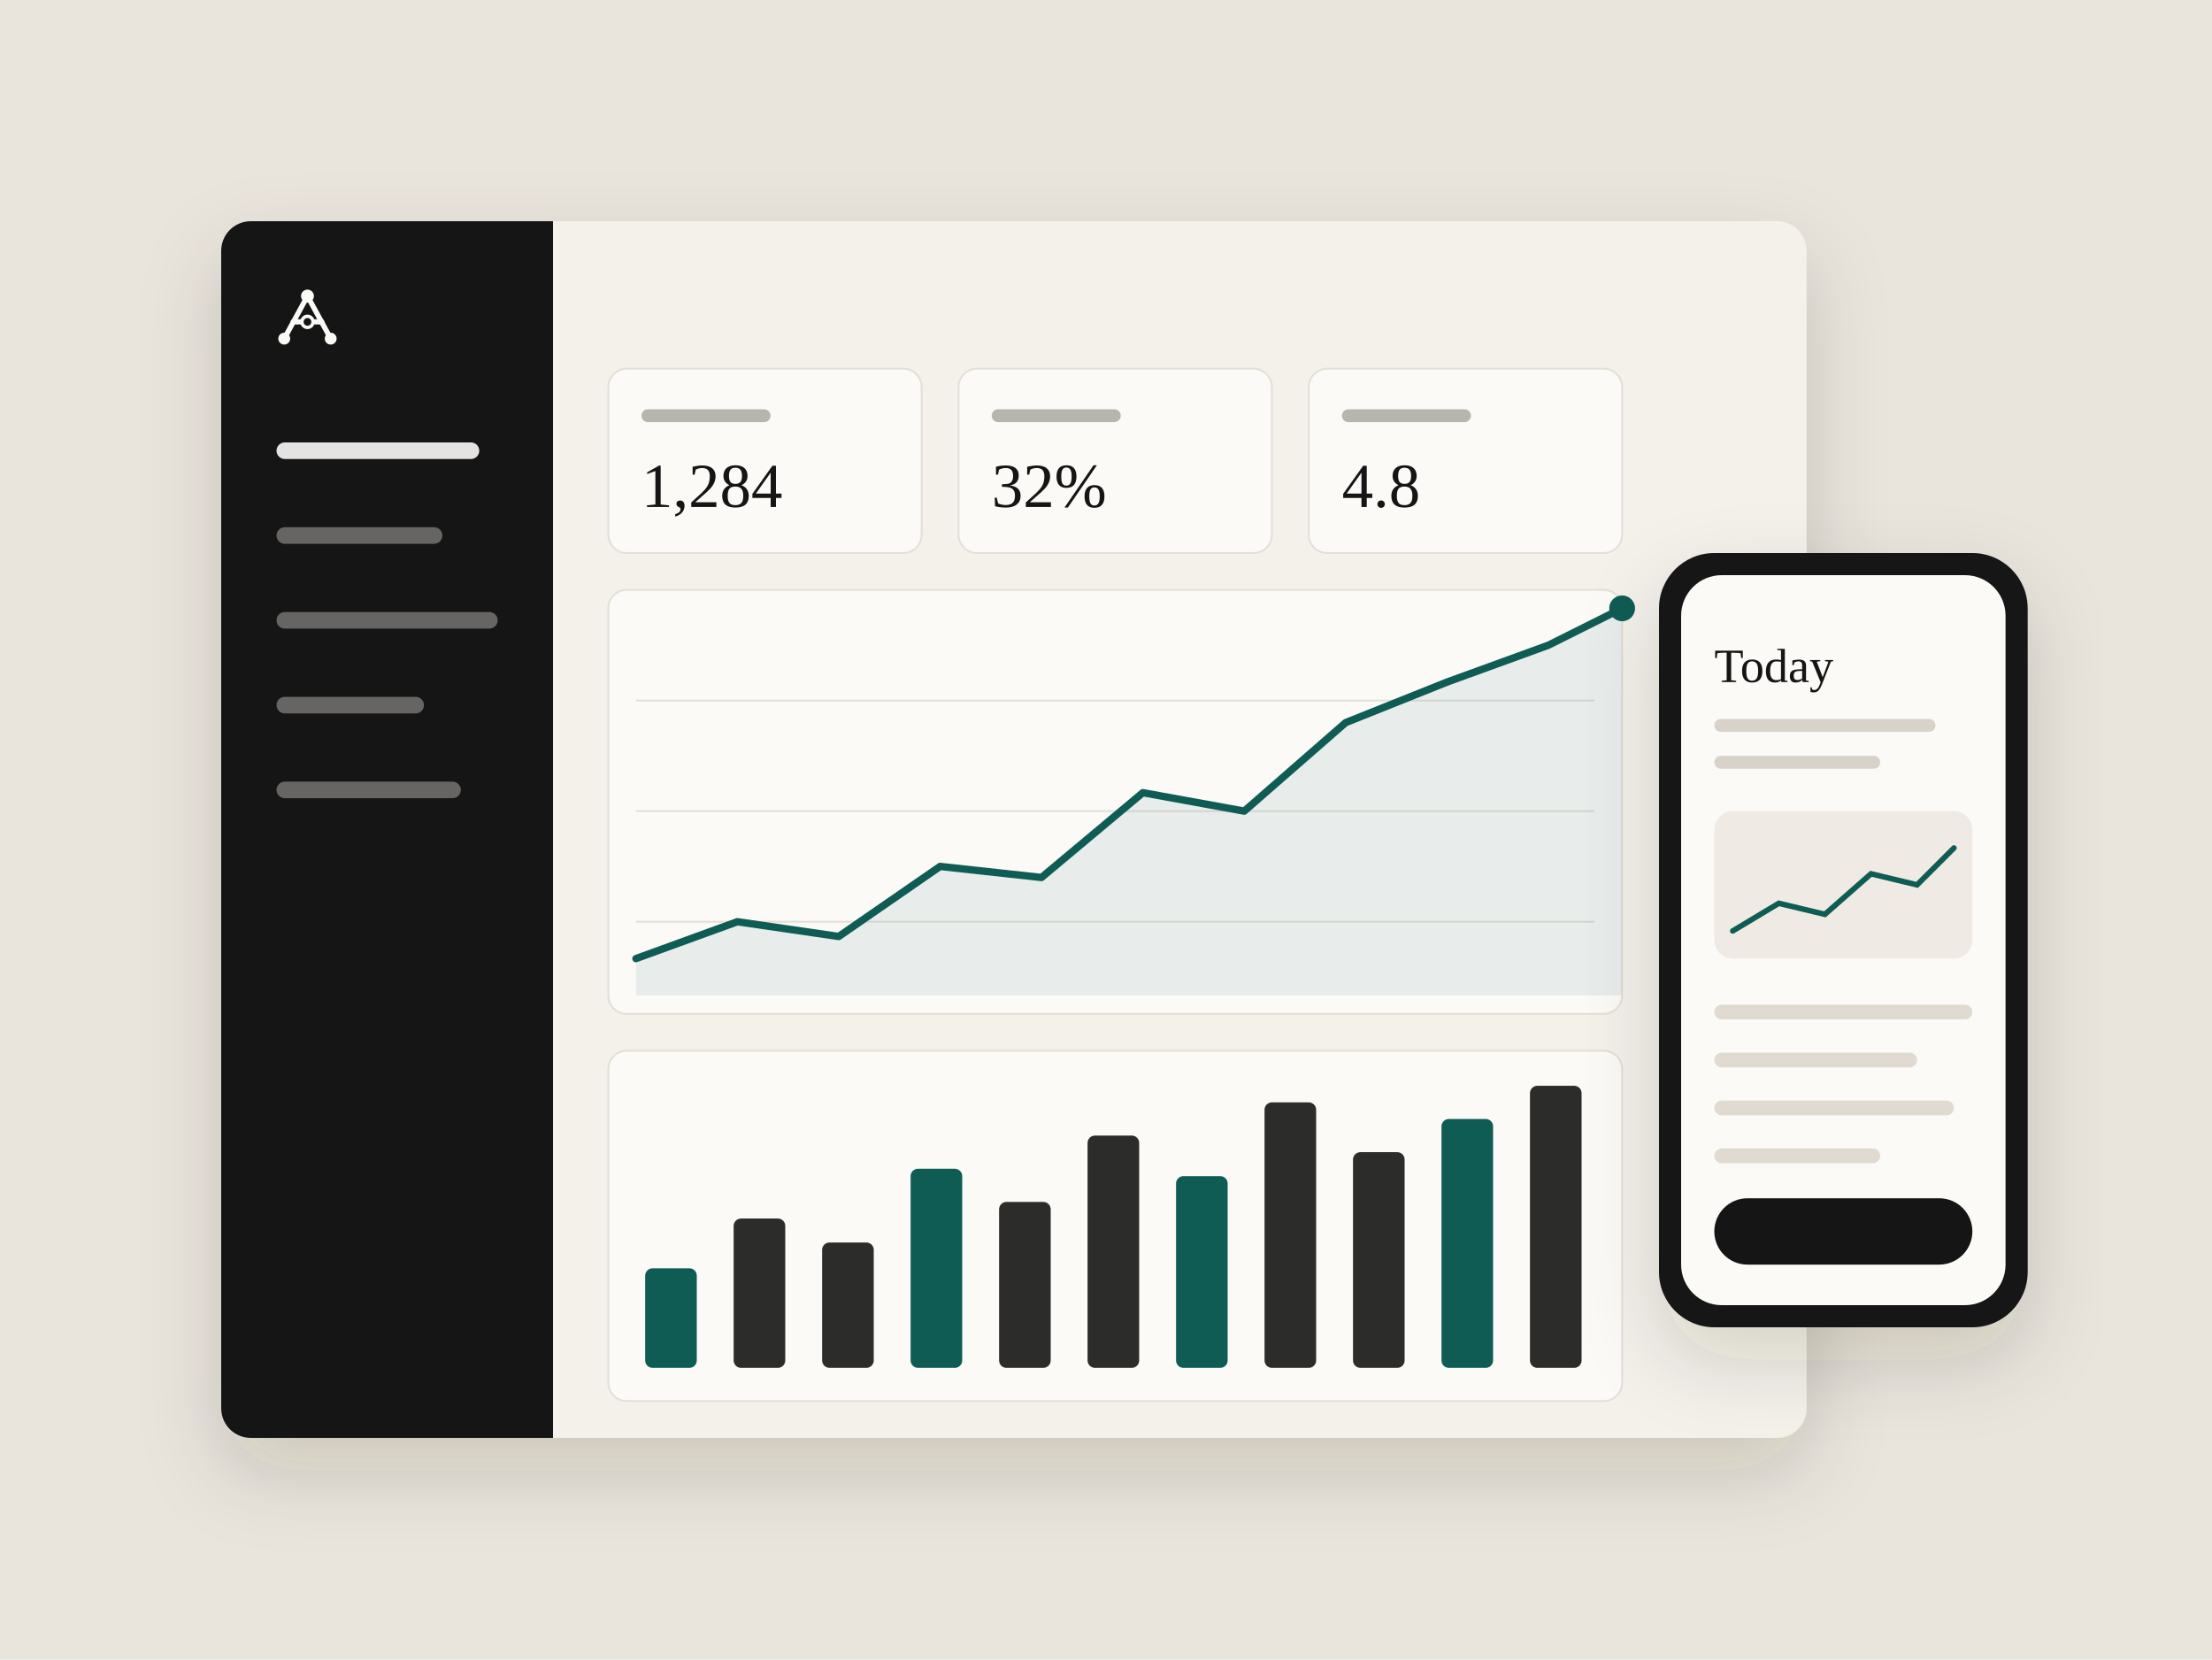
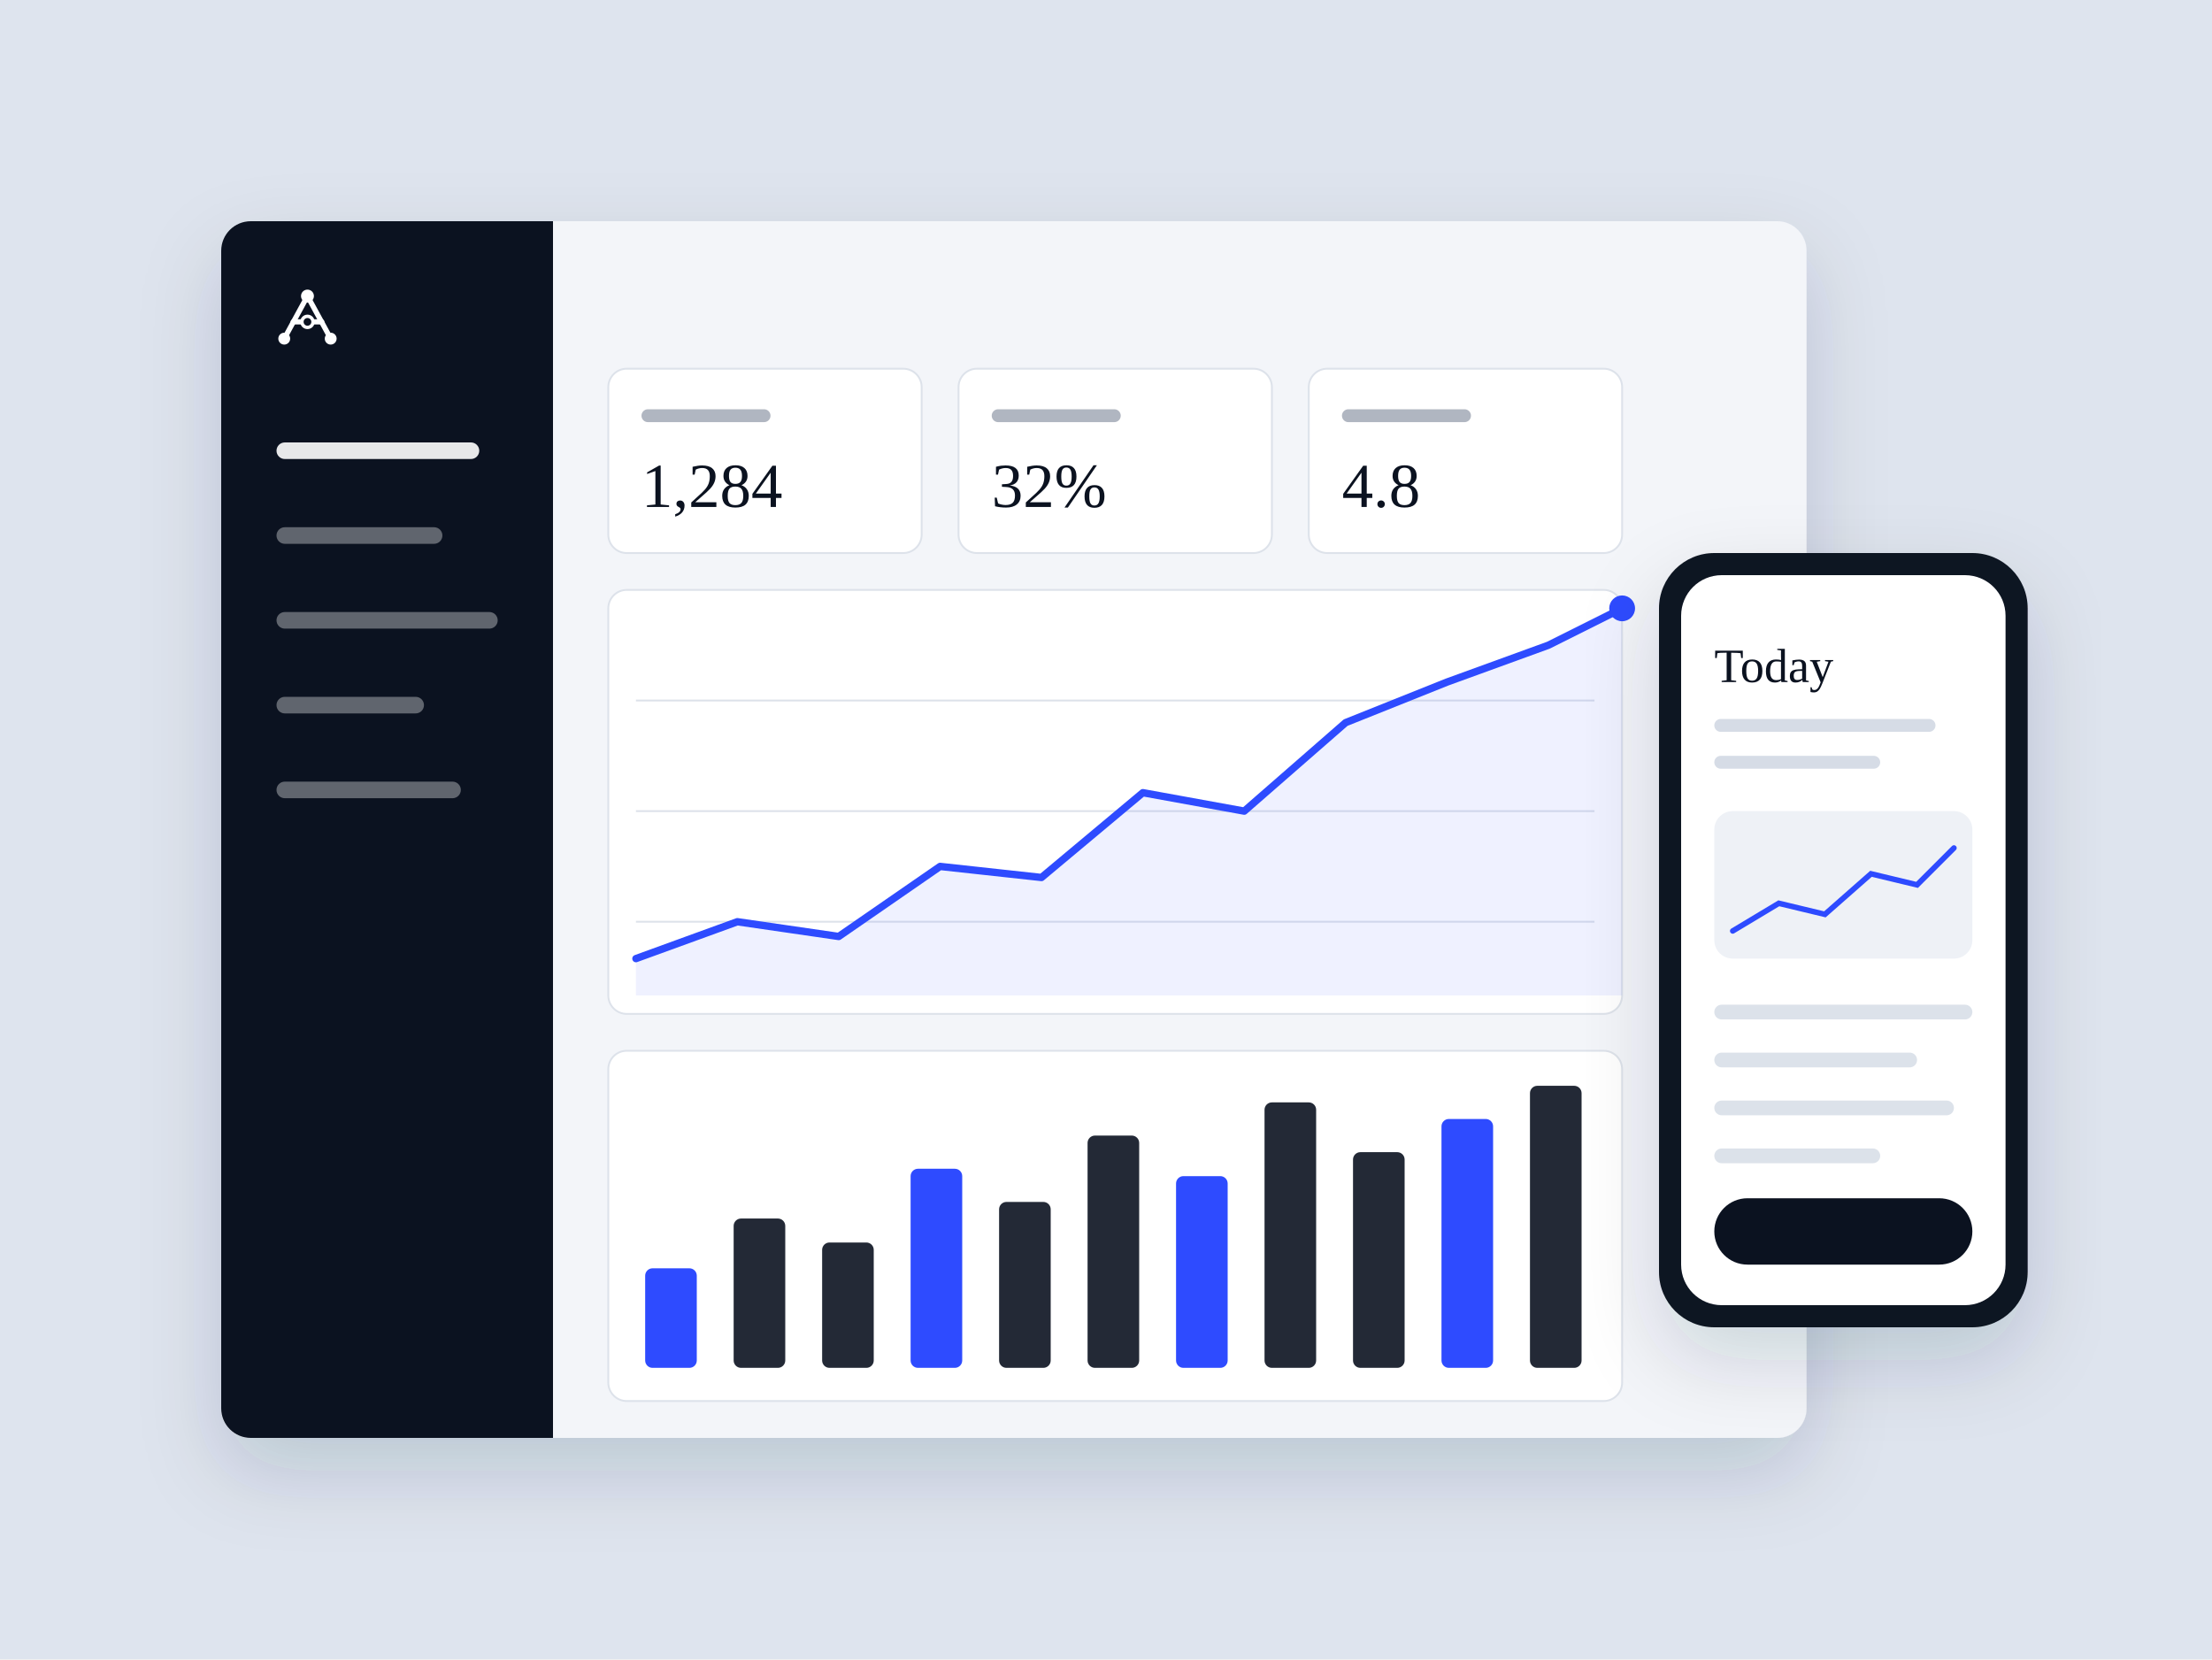
<svg xmlns="http://www.w3.org/2000/svg" viewBox="0 0 1200 900">
  <defs>
    <filter id="sh" x="-20%" y="-20%" width="140%" height="150%">
-       <feDropShadow dx="0" dy="18" stdDeviation="22" flood-color="#2b2418" flood-opacity=".16" />
+       <feDropShadow dx="0" dy="18" stdDeviation="22" flood-color="#1a2440" flood-opacity=".16" />
    </filter>
  </defs>
-   <rect width="1200" height="900" fill="#E9E4DC" />
+   <rect width="1200" height="900" fill="#DEE4EE" />
  <g filter="url(#sh)">
-     <rect x="120" y="120" width="860" height="660" rx="16" fill="#F4F1EB" />
+     <rect x="120" y="120" width="860" height="660" rx="16" fill="#F3F5F9" />
  </g>
-   <rect x="120" y="120" width="180" height="660" rx="16" fill="#151515" />
-   <rect x="284" y="120" width="16" height="660" fill="#151515" />
+   <rect x="120" y="120" width="180" height="660" rx="16" fill="#0B1220" />
+   <rect x="284" y="120" width="16" height="660" fill="#0B1220" />
  <g transform="translate(150,155) scale(0.7)">
-     <g fill="none" stroke="#FBFAF7" stroke-width="4" stroke-linecap="round">
+     <g fill="none" stroke="#FFFFFF" stroke-width="4" stroke-linecap="round">
      <path d="M24 8 L6 41" />
      <path d="M24 8 L42 41" />
      <path d="M12.9 28 H35.1" />
    </g>
-     <circle cx="24" cy="8" r="5" fill="#FBFAF7" />
-     <circle cx="6" cy="41" r="4.6" fill="#FBFAF7" />
-     <circle cx="42" cy="41" r="4.6" fill="#FBFAF7" />
-     <circle cx="24" cy="28" r="4.3" fill="#151515" stroke="#FBFAF7" stroke-width="2.6" />
+     <circle cx="24" cy="8" r="5" fill="#FFFFFF" />
+     <circle cx="6" cy="41" r="4.6" fill="#FFFFFF" />
+     <circle cx="42" cy="41" r="4.6" fill="#FFFFFF" />
+     <circle cx="24" cy="28" r="4.3" fill="#0B1220" stroke="#FFFFFF" stroke-width="2.6" />
  </g>
-   <rect x="150" y="240" width="110" height="9" rx="4.5" fill="#FBFAF7" opacity="0.9" />
-   <rect x="150" y="286" width="90" height="9" rx="4.5" fill="#FBFAF7" opacity="0.35" />
-   <rect x="150" y="332" width="120" height="9" rx="4.5" fill="#FBFAF7" opacity="0.35" />
-   <rect x="150" y="378" width="80" height="9" rx="4.5" fill="#FBFAF7" opacity="0.35" />
-   <rect x="150" y="424" width="100" height="9" rx="4.5" fill="#FBFAF7" opacity="0.35" />
-   <rect x="330" y="200" width="170" height="100" rx="10" fill="#FBFAF7" stroke="#E4DFD6" />
-   <rect x="348" y="222" width="70" height="7" rx="3.5" fill="#8C877E" opacity=".6" />
-   <text x="348" y="275" font-family="Georgia, 'Times New Roman', serif" font-size="34" fill="#151515">1,284</text>
-   <rect x="520" y="200" width="170" height="100" rx="10" fill="#FBFAF7" stroke="#E4DFD6" />
-   <rect x="538" y="222" width="70" height="7" rx="3.5" fill="#8C877E" opacity=".6" />
-   <text x="538" y="275" font-family="Georgia, 'Times New Roman', serif" font-size="34" fill="#151515">32%</text>
-   <rect x="710" y="200" width="170" height="100" rx="10" fill="#FBFAF7" stroke="#E4DFD6" />
-   <rect x="728" y="222" width="70" height="7" rx="3.5" fill="#8C877E" opacity=".6" />
-   <text x="728" y="275" font-family="Georgia, 'Times New Roman', serif" font-size="34" fill="#151515">4.8</text>
-   <rect x="330" y="320" width="550" height="230" rx="10" fill="#FBFAF7" stroke="#E4DFD6" />
-   <line x1="345" y1="380" x2="865" y2="380" stroke="#E4DFD6" />
-   <line x1="345" y1="440" x2="865" y2="440" stroke="#E4DFD6" />
-   <line x1="345" y1="500" x2="865" y2="500" stroke="#E4DFD6" />
-   <path d="M345 520 L400 500 L455 508 L510 470 L565 476 L620 430 L675 440 L730 392 L785 370 L840 350 L880 330 L880 540 L345 540Z" fill="#0F5C55" opacity=".08" />
-   <path d="M345 520 L400 500 L455 508 L510 470 L565 476 L620 430 L675 440 L730 392 L785 370 L840 350 L880 330" fill="none" stroke="#0F5C55" stroke-width="4" stroke-linecap="round" stroke-linejoin="round" />
-   <circle cx="880" cy="330" r="7" fill="#0F5C55" />
-   <rect x="330" y="570" width="550" height="190" rx="10" fill="#FBFAF7" stroke="#E4DFD6" />
-   <rect x="350" y="688" width="28" height="54" rx="4" fill="#0F5C55" opacity="1" />
-   <rect x="398" y="661" width="28" height="81" rx="4" fill="#151515" opacity="0.9" />
-   <rect x="446" y="674" width="28" height="68" rx="4" fill="#151515" opacity="0.9" />
-   <rect x="494" y="634" width="28" height="108" rx="4" fill="#0F5C55" opacity="1" />
-   <rect x="542" y="652" width="28" height="90" rx="4" fill="#151515" opacity="0.9" />
-   <rect x="590" y="616" width="28" height="126" rx="4" fill="#151515" opacity="0.9" />
-   <rect x="638" y="638" width="28" height="104" rx="4" fill="#0F5C55" opacity="1" />
-   <rect x="686" y="598" width="28" height="144" rx="4" fill="#151515" opacity="0.9" />
-   <rect x="734" y="625" width="28" height="117" rx="4" fill="#151515" opacity="0.9" />
-   <rect x="782" y="607" width="28" height="135" rx="4" fill="#0F5C55" opacity="1" />
-   <rect x="830" y="589" width="28" height="153" rx="4" fill="#151515" opacity="0.9" />
+   <rect x="150" y="240" width="110" height="9" rx="4.5" fill="#FFFFFF" opacity="0.9" />
+   <rect x="150" y="286" width="90" height="9" rx="4.5" fill="#FFFFFF" opacity="0.35" />
+   <rect x="150" y="332" width="120" height="9" rx="4.5" fill="#FFFFFF" opacity="0.35" />
+   <rect x="150" y="378" width="80" height="9" rx="4.5" fill="#FFFFFF" opacity="0.35" />
+   <rect x="150" y="424" width="100" height="9" rx="4.5" fill="#FFFFFF" opacity="0.35" />
+   <rect x="330" y="200" width="170" height="100" rx="10" fill="#FFFFFF" stroke="#DDE2EA" />
+   <rect x="348" y="222" width="70" height="7" rx="3.5" fill="#7C8597" opacity=".6" />
+   <text x="348" y="275" font-family="Georgia, 'Times New Roman', serif" font-size="34" fill="#0B1220">1,284</text>
+   <rect x="520" y="200" width="170" height="100" rx="10" fill="#FFFFFF" stroke="#DDE2EA" />
+   <rect x="538" y="222" width="70" height="7" rx="3.5" fill="#7C8597" opacity=".6" />
+   <text x="538" y="275" font-family="Georgia, 'Times New Roman', serif" font-size="34" fill="#0B1220">32%</text>
+   <rect x="710" y="200" width="170" height="100" rx="10" fill="#FFFFFF" stroke="#DDE2EA" />
+   <rect x="728" y="222" width="70" height="7" rx="3.5" fill="#7C8597" opacity=".6" />
+   <text x="728" y="275" font-family="Georgia, 'Times New Roman', serif" font-size="34" fill="#0B1220">4.8</text>
+   <rect x="330" y="320" width="550" height="230" rx="10" fill="#FFFFFF" stroke="#DDE2EA" />
+   <line x1="345" y1="380" x2="865" y2="380" stroke="#DDE2EA" />
+   <line x1="345" y1="440" x2="865" y2="440" stroke="#DDE2EA" />
+   <line x1="345" y1="500" x2="865" y2="500" stroke="#DDE2EA" />
+   <path d="M345 520 L400 500 L455 508 L510 470 L565 476 L620 430 L675 440 L730 392 L785 370 L840 350 L880 330 L880 540 L345 540Z" fill="#2E4BFF" opacity=".08" />
+   <path d="M345 520 L400 500 L455 508 L510 470 L565 476 L620 430 L675 440 L730 392 L785 370 L840 350 L880 330" fill="none" stroke="#2E4BFF" stroke-width="4" stroke-linecap="round" stroke-linejoin="round" />
+   <circle cx="880" cy="330" r="7" fill="#2E4BFF" />
+   <rect x="330" y="570" width="550" height="190" rx="10" fill="#FFFFFF" stroke="#DDE2EA" />
+   <rect x="350" y="688" width="28" height="54" rx="4" fill="#2E4BFF" opacity="1" />
+   <rect x="398" y="661" width="28" height="81" rx="4" fill="#0B1220" opacity="0.9" />
+   <rect x="446" y="674" width="28" height="68" rx="4" fill="#0B1220" opacity="0.9" />
+   <rect x="494" y="634" width="28" height="108" rx="4" fill="#2E4BFF" opacity="1" />
+   <rect x="542" y="652" width="28" height="90" rx="4" fill="#0B1220" opacity="0.9" />
+   <rect x="590" y="616" width="28" height="126" rx="4" fill="#0B1220" opacity="0.9" />
+   <rect x="638" y="638" width="28" height="104" rx="4" fill="#2E4BFF" opacity="1" />
+   <rect x="686" y="598" width="28" height="144" rx="4" fill="#0B1220" opacity="0.9" />
+   <rect x="734" y="625" width="28" height="117" rx="4" fill="#0B1220" opacity="0.9" />
+   <rect x="782" y="607" width="28" height="135" rx="4" fill="#2E4BFF" opacity="1" />
+   <rect x="830" y="589" width="28" height="153" rx="4" fill="#0B1220" opacity="0.9" />
  <g filter="url(#sh)">
-     <rect x="900" y="300" width="200" height="420" rx="30" fill="#151515" />
-     <rect x="912" y="312" width="176" height="396" rx="22" fill="#FBFAF7" />
+     <rect x="900" y="300" width="200" height="420" rx="30" fill="#0B1220" />
+     <rect x="912" y="312" width="176" height="396" rx="22" fill="#FFFFFF" />
  </g>
-   <text x="930" y="370" font-family="Georgia, 'Times New Roman', serif" font-size="26" fill="#151515">Today</text>
-   <rect x="930" y="390" width="120" height="7" rx="3.5" fill="#D8D2C8" />
-   <rect x="930" y="410" width="90" height="7" rx="3.5" fill="#D8D2C8" />
-   <rect x="930" y="440" width="140" height="80" rx="10" fill="#EFEBE4" />
-   <path d="M940 505 L965 490 L990 496 L1015 474 L1040 480 L1060 460" fill="none" stroke="#0F5C55" stroke-width="3" stroke-linecap="round" />
-   <rect x="930" y="545" width="140" height="8" rx="4.0" fill="#E0DAD0" />
-   <rect x="930" y="571" width="110" height="8" rx="4.0" fill="#E0DAD0" />
-   <rect x="930" y="597" width="130" height="8" rx="4.0" fill="#E0DAD0" />
-   <rect x="930" y="623" width="90" height="8" rx="4.0" fill="#E0DAD0" />
-   <rect x="930" y="650" width="140" height="36" rx="18" fill="#151515" />
+   <text x="930" y="370" font-family="Georgia, 'Times New Roman', serif" font-size="26" fill="#0B1220">Today</text>
+   <rect x="930" y="390" width="120" height="7" rx="3.5" fill="#D6DCE6" />
+   <rect x="930" y="410" width="90" height="7" rx="3.5" fill="#D6DCE6" />
+   <rect x="930" y="440" width="140" height="80" rx="10" fill="#EEF1F6" />
+   <path d="M940 505 L965 490 L990 496 L1015 474 L1040 480 L1060 460" fill="none" stroke="#2E4BFF" stroke-width="3" stroke-linecap="round" />
+   <rect x="930" y="545" width="140" height="8" rx="4.0" fill="#DCE2EA" />
+   <rect x="930" y="571" width="110" height="8" rx="4.0" fill="#DCE2EA" />
+   <rect x="930" y="597" width="130" height="8" rx="4.0" fill="#DCE2EA" />
+   <rect x="930" y="623" width="90" height="8" rx="4.0" fill="#DCE2EA" />
+   <rect x="930" y="650" width="140" height="36" rx="18" fill="#0B1220" />
</svg>
